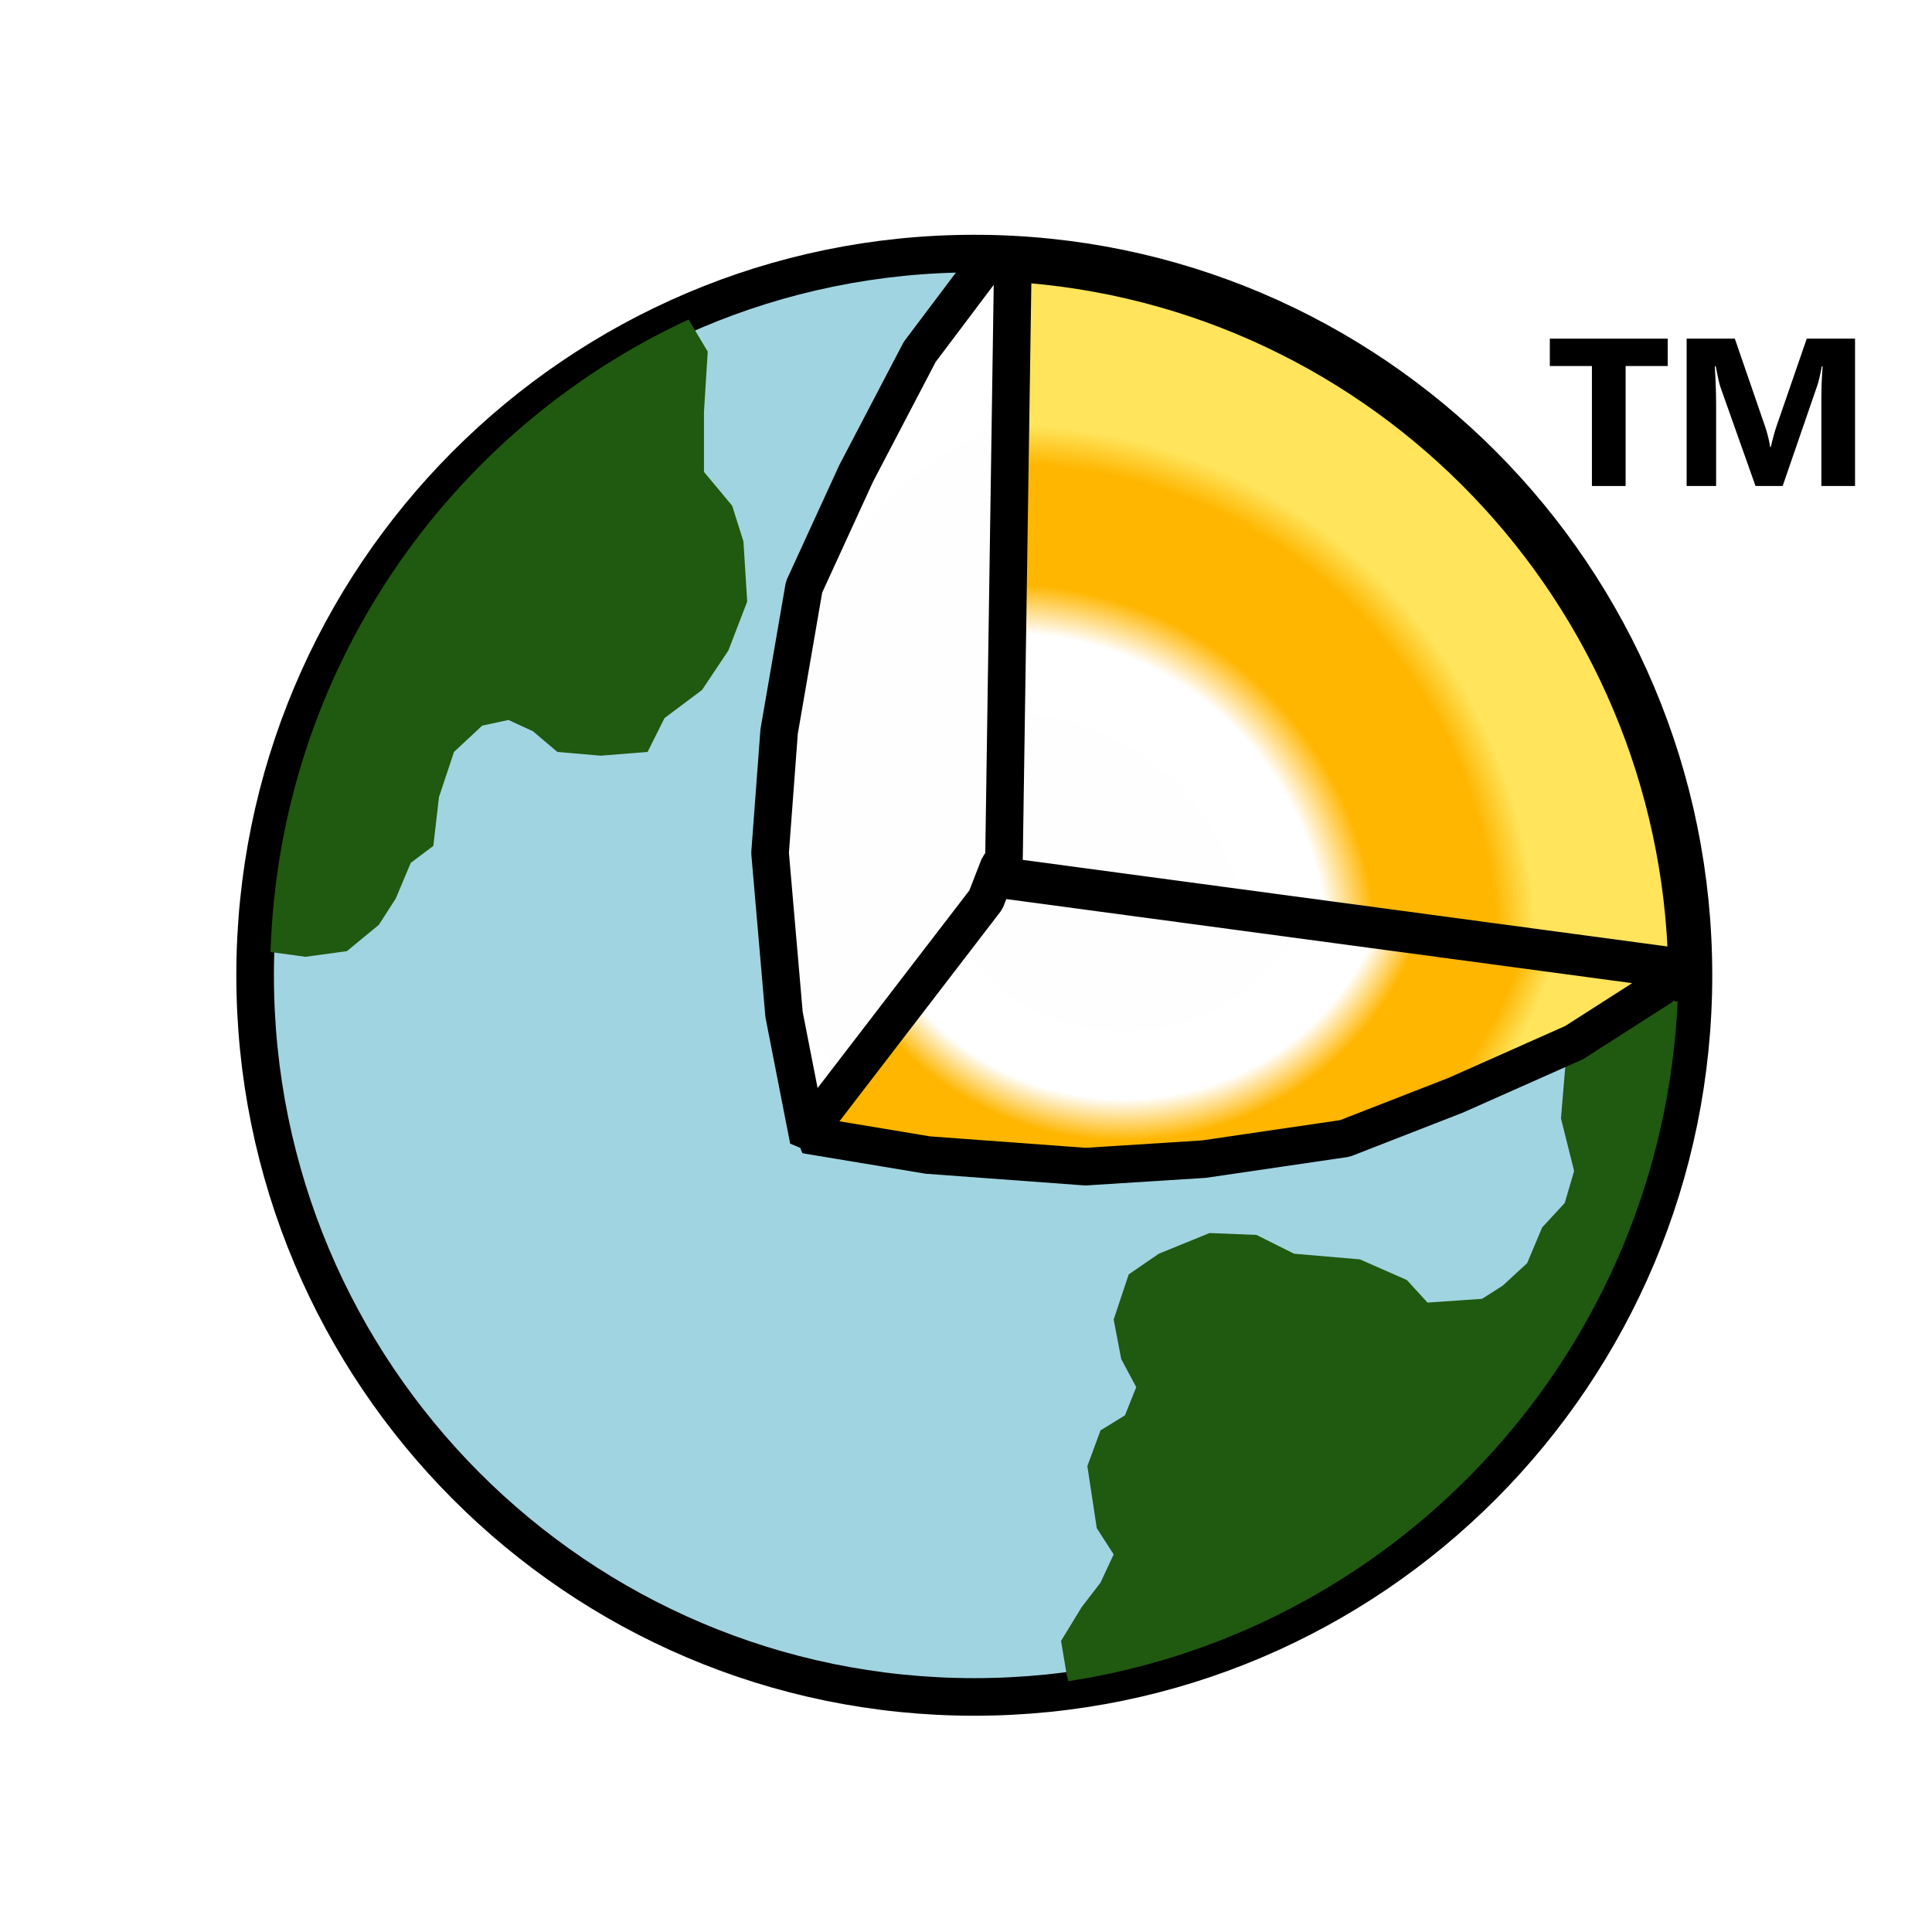
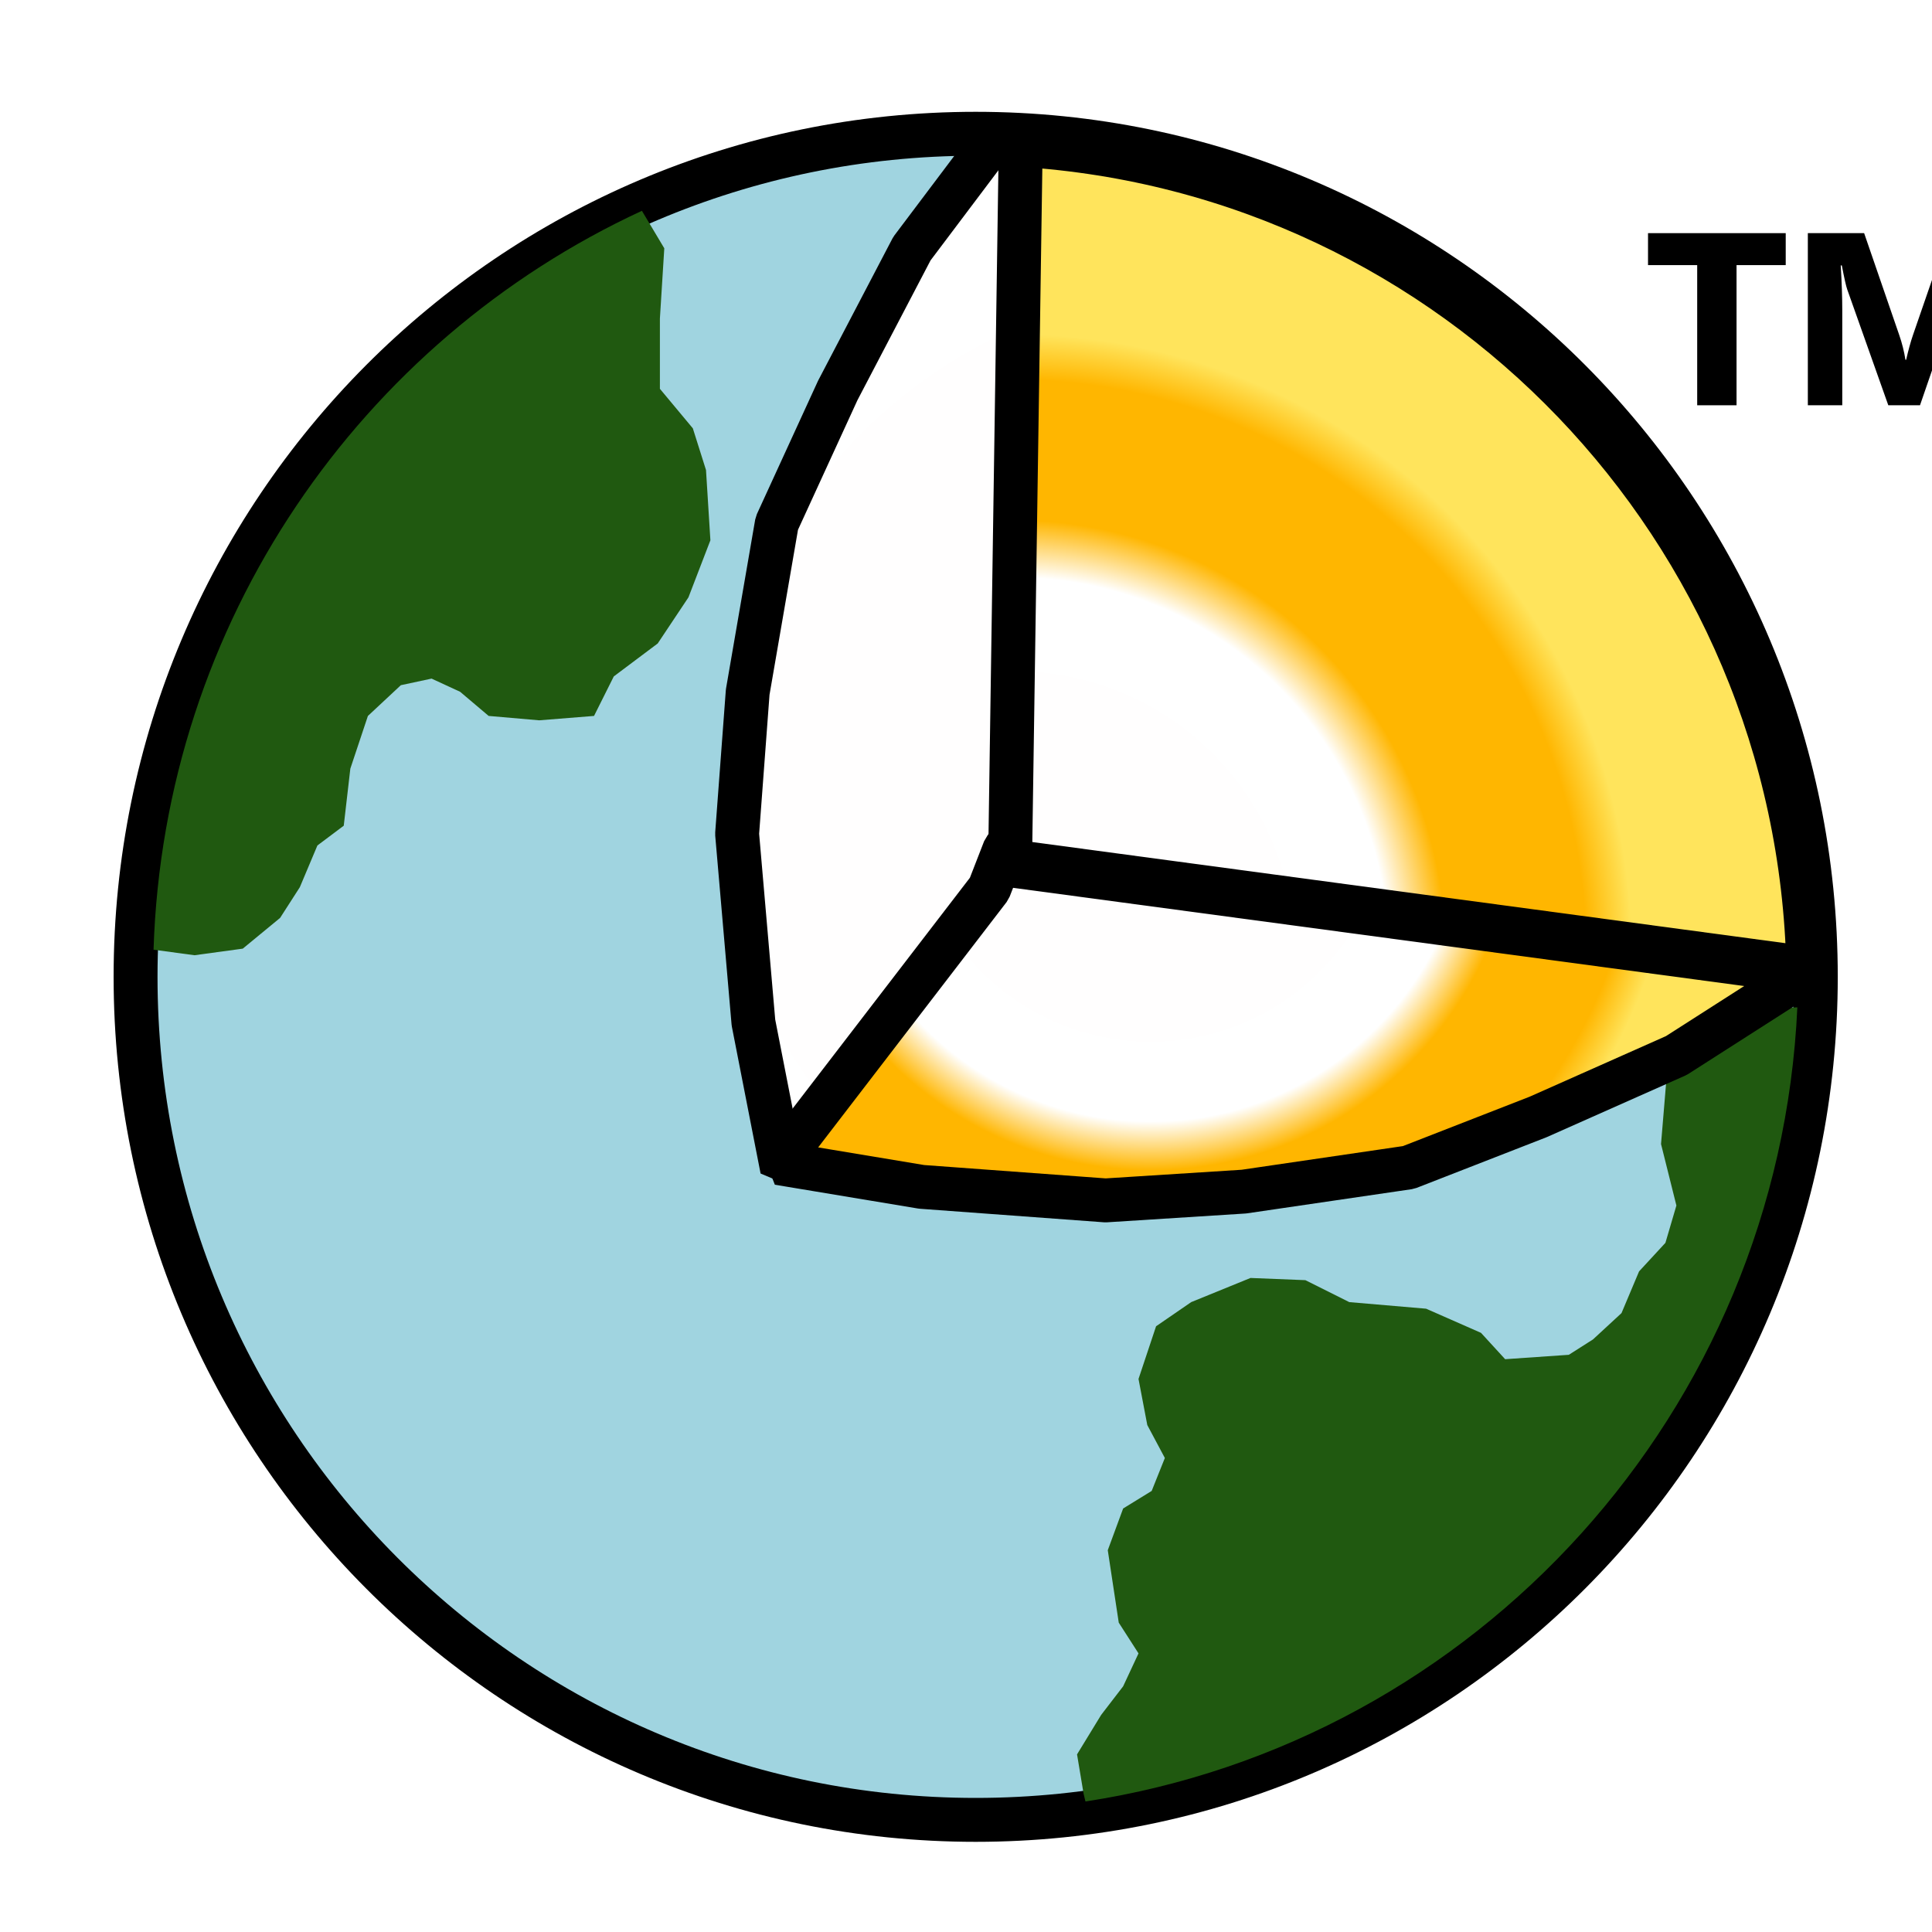
- <svg xmlns="http://www.w3.org/2000/svg" version="1.1" baseProfile="full" width="257" height="257" viewBox="0 0 257.00 257.00" enable-background="new 0 0 257.00 257.00" xml:space="preserve">
-   <ellipse fill="#A0D4E0" fill-opacity="1" stroke-width="5" stroke-linejoin="bevel" stroke="#000000" stroke-opacity="1" cx="129.603" cy="129.732" rx="95.666" ry="96" />
-   <path fill="#205910" fill-opacity="1" stroke-width="0.2" stroke-linejoin="bevel" d="M 216.144,134.524L 210.894,137.524L 208.394,139.774L 207.644,148.774L 209.394,155.774L 208.144,160.024L 205.144,163.274L 203.144,168.024L 199.894,171.024L 197.144,172.774L 189.894,173.274L 187.144,170.274L 180.894,167.524L 172.144,166.774L 167.144,164.274L 160.894,164.024L 154.144,166.774L 150.144,169.524L 148.144,175.524L 149.144,180.774L 151.144,184.524L 149.644,188.274L 146.394,190.274L 144.644,195.024L 145.894,203.274L 148.144,206.774L 146.394,210.524L 143.894,213.774L 141.144,218.274L 141.894,222.774L 142.103,223.636C 186.623,216.843 221.061,179.258 223.167,133.208L 221.644,133.274L 216.144,134.524 Z " />
-   <path fill="#205910" fill-opacity="1" stroke-width="0.2" stroke-linejoin="bevel" d="M 93.644,54.774L 94.144,46.774L 91.595,42.504C 59.618,57.298 37.161,89.278 35.984,126.644L 40.644,127.274L 46.144,126.524L 50.394,123.024L 52.644,119.524L 54.644,114.774L 57.644,112.524L 58.394,106.024L 60.394,100.024L 64.144,96.524L 67.644,95.774L 70.894,97.274L 74.144,100.024L 79.894,100.524L 86.144,100.024L 88.394,95.524L 93.394,91.774L 96.894,86.524L 99.394,80.024L 98.894,72.024L 97.394,67.274L 93.644,62.774L 93.644,54.774 Z " />
-   <radialGradient id="SVGID_Fill1_" cx="157.055" cy="108.202" r="104.227" gradientUnits="userSpaceOnUse" gradientTransform="rotate(-90 157.0554 108.2021)">
+ <svg xmlns="http://www.w3.org/2000/svg" version="1.1" baseProfile="full" width="220" height="220" viewBox="0 0 220.00 220.00" enable-background="new 0 0 220.00 220.00" xml:space="preserve">
+   <ellipse fill="#A0D4E0" fill-opacity="1" stroke-width="5" stroke-linejoin="bevel" stroke="#000000" stroke-opacity="1" cx="111.103" cy="111.232" rx="95.666" ry="96" />
+   <path fill="#205910" fill-opacity="1" stroke-width="0.2" stroke-linejoin="bevel" d="M 197.644,116.024L 192.394,119.024L 189.894,121.274L 189.144,130.274L 190.894,137.274L 189.644,141.524L 186.644,144.774L 184.644,149.524L 181.394,152.524L 178.644,154.274L 171.394,154.774L 168.644,151.774L 162.394,149.024L 153.644,148.274L 148.644,145.774L 142.394,145.524L 135.644,148.274L 131.644,151.024L 129.644,157.024L 130.644,162.274L 132.644,166.024L 131.144,169.774L 127.894,171.774L 126.144,176.524L 127.394,184.774L 129.644,188.274L 127.894,192.024L 125.394,195.274L 122.644,199.774L 123.394,204.274L 123.603,205.136C 168.123,198.343 202.561,160.758 204.667,114.708L 203.144,114.774L 197.644,116.024 Z " />
+   <path fill="#205910" fill-opacity="1" stroke-width="0.2" stroke-linejoin="bevel" d="M 75.144,36.274L 75.644,28.274L 73.095,24.004C 41.118,38.798 18.661,70.778 17.485,108.144L 22.144,108.774L 27.644,108.024L 31.894,104.524L 34.144,101.024L 36.144,96.274L 39.144,94.024L 39.894,87.524L 41.894,81.524L 45.644,78.024L 49.144,77.274L 52.394,78.774L 55.644,81.524L 61.394,82.024L 67.644,81.524L 69.894,77.024L 74.894,73.274L 78.394,68.024L 80.894,61.524L 80.394,53.524L 78.894,48.774L 75.144,44.274L 75.144,36.274 Z " />
+   <radialGradient id="SVGID_Fill1_" cx="138.555" cy="89.702" r="104.227" gradientUnits="userSpaceOnUse" gradientTransform="rotate(-90 138.5554 89.70215)">
    <stop offset="0" stop-color="#FFFDFD" stop-opacity="1" />
    <stop offset="0.731" stop-color="#FFFFFF" stop-opacity="1" />
    <stop offset="0.806" stop-color="#FFB600" stop-opacity="1" />
    <stop offset="0.926" stop-color="#FFB600" stop-opacity="1" />
    <stop offset="1" stop-color="#FFE45C" stop-opacity="1" />
  </radialGradient>
-   <path fill="url(#SVGID_Fill1_)" stroke-width="5" stroke-linejoin="bevel" stroke="#000000" stroke-opacity="1" d="M 151.358,124.773L 150.691,125.248L 145.262,127.042L 107.563,151.649L 104.296,134.945L 102.436,113.457L 103.642,97.308L 106.96,78.084L 113.896,62.961L 122.341,46.813L 131.992,33.997L 134.522,36.337L 148.505,124.809L 151.358,124.773 Z " />
-   <radialGradient id="SVGID_Fill2_" cx="133.967" cy="126.887" r="70.332" gradientUnits="userSpaceOnUse">
+   <path fill="url(#SVGID_Fill1_)" stroke-width="5" stroke-linejoin="bevel" stroke="#000000" stroke-opacity="1" d="M 132.858,106.273L 132.191,106.748L 126.762,108.542L 89.063,133.149L 85.796,116.445L 83.936,94.957L 85.142,78.808L 88.46,59.584L 95.397,44.461L 103.841,28.313L 113.492,15.497L 116.022,17.837L 130.005,106.309L 132.858,106.273 Z " />
+   <radialGradient id="SVGID_Fill2_" cx="115.467" cy="108.387" r="70.332" gradientUnits="userSpaceOnUse">
    <stop offset="0" stop-color="#FFFDFD" stop-opacity="1" />
    <stop offset="0.606" stop-color="#FFFFFF" stop-opacity="1" />
    <stop offset="0.699" stop-color="#FFB600" stop-opacity="1" />
    <stop offset="0.926" stop-color="#FFB600" stop-opacity="1" />
    <stop offset="1" stop-color="#FFE45C" stop-opacity="1" />
  </radialGradient>
-   <path fill="url(#SVGID_Fill2_)" stroke-width="5" stroke-linejoin="bevel" stroke="#000000" stroke-opacity="1" d="M 133.519,116.565L 224.415,128.775C 223.374,78.697 184.12,38.046 134.731,34.999L 133.519,116.565 Z " />
-   <radialGradient id="SVGID_Fill3_" cx="149.519" cy="109.915" r="59.875" gradientUnits="userSpaceOnUse">
+   <path fill="url(#SVGID_Fill2_)" stroke-width="5" stroke-linejoin="bevel" stroke="#000000" stroke-opacity="1" d="M 115.019,98.065L 205.915,110.275C 204.874,60.197 165.62,19.546 116.231,16.499L 115.019,98.065 Z " />
+   <radialGradient id="SVGID_Fill3_" cx="131.019" cy="91.415" r="59.875" gradientUnits="userSpaceOnUse">
    <stop offset="0" stop-color="#FFFDFD" stop-opacity="1" />
    <stop offset="0.606" stop-color="#FFFFFF" stop-opacity="1" />
    <stop offset="0.699" stop-color="#FFB600" stop-opacity="1" />
    <stop offset="0.926" stop-color="#FFB600" stop-opacity="1" />
    <stop offset="1" stop-color="#FFE45C" stop-opacity="1" />
  </radialGradient>
-   <path fill="url(#SVGID_Fill3_)" stroke-width="5" stroke-linejoin="bevel" stroke="#000000" stroke-opacity="1" d="M 133.357,114.638L 132.894,115.191L 131.144,119.691L 107.144,150.94L 123.436,153.649L 144.394,155.191L 160.144,154.191L 178.894,151.441L 193.644,145.691L 209.394,138.691L 221.894,130.691L 219.611,128.594L 133.322,117.003L 133.357,114.638 Z " />
+   <path fill="url(#SVGID_Fill3_)" stroke-width="5" stroke-linejoin="bevel" stroke="#000000" stroke-opacity="1" d="M 114.857,96.138L 114.394,96.691L 112.644,101.191L 88.644,132.44L 104.936,135.149L 125.894,136.691L 141.644,135.691L 160.394,132.941L 175.144,127.191L 190.894,120.191L 203.394,112.191L 201.111,110.094L 114.822,98.503L 114.857,96.138 Z " />
  <g>
-     <path fill="#000000" fill-opacity="1" stroke-width="0.2" stroke-linejoin="round" d="M 221.843,48.689L 216.243,48.689L 216.243,64.649L 211.762,64.649L 211.762,48.689L 206.163,48.689L 206.163,45.049L 221.843,45.049L 221.843,48.689 Z " />
-     <path fill="#000000" fill-opacity="1" stroke-width="0.2" stroke-linejoin="round" d="M 246.762,64.649L 242.282,64.649L 242.282,52.92C 242.282,51.654 242.339,50.255 242.453,48.724L 242.344,48.724C 242.116,49.929 241.911,50.795 241.727,51.323L 237.133,64.649L 233.524,64.649L 228.847,51.459C 228.719,51.103 228.513,50.191 228.23,48.724L 228.107,48.724C 228.224,50.658 228.282,52.354 228.282,53.812L 228.282,64.649L 224.362,64.649L 224.362,45.049L 230.772,45.049L 234.775,56.669C 235.096,57.597 235.329,58.53 235.475,59.469L 235.558,59.469C 235.803,58.384 236.063,57.441 236.337,56.639L 240.34,45.049L 246.762,45.049L 246.762,64.649 Z " />
+     <path fill="#000000" fill-opacity="1" stroke-width="0.2" stroke-linejoin="round" d="M 203.343,30.189L 197.743,30.189L 197.743,46.149L 193.262,46.149L 193.262,30.189L 187.663,30.189L 187.663,26.549L 203.343,26.549L 203.343,30.189 Z " />
+     <path fill="#000000" fill-opacity="1" stroke-width="0.2" stroke-linejoin="round" d="M 228.262,46.149L 223.782,46.149L 223.782,34.42C 223.782,33.154 223.839,31.756 223.953,30.224L 223.844,30.224C 223.616,31.429 223.411,32.295 223.227,32.823L 218.633,46.149L 215.024,46.149L 210.347,32.959C 210.219,32.603 210.013,31.691 209.73,30.224L 209.607,30.224C 209.724,32.158 209.782,33.854 209.782,35.312L 209.782,46.149L 205.862,46.149L 205.862,26.549L 212.272,26.549L 216.275,38.169C 216.596,39.097 216.829,40.03 216.975,40.969L 217.058,40.969C 217.303,39.884 217.563,38.941 217.837,38.139L 221.84,26.549L 228.262,26.549L 228.262,46.149 Z " />
  </g>
</svg>
